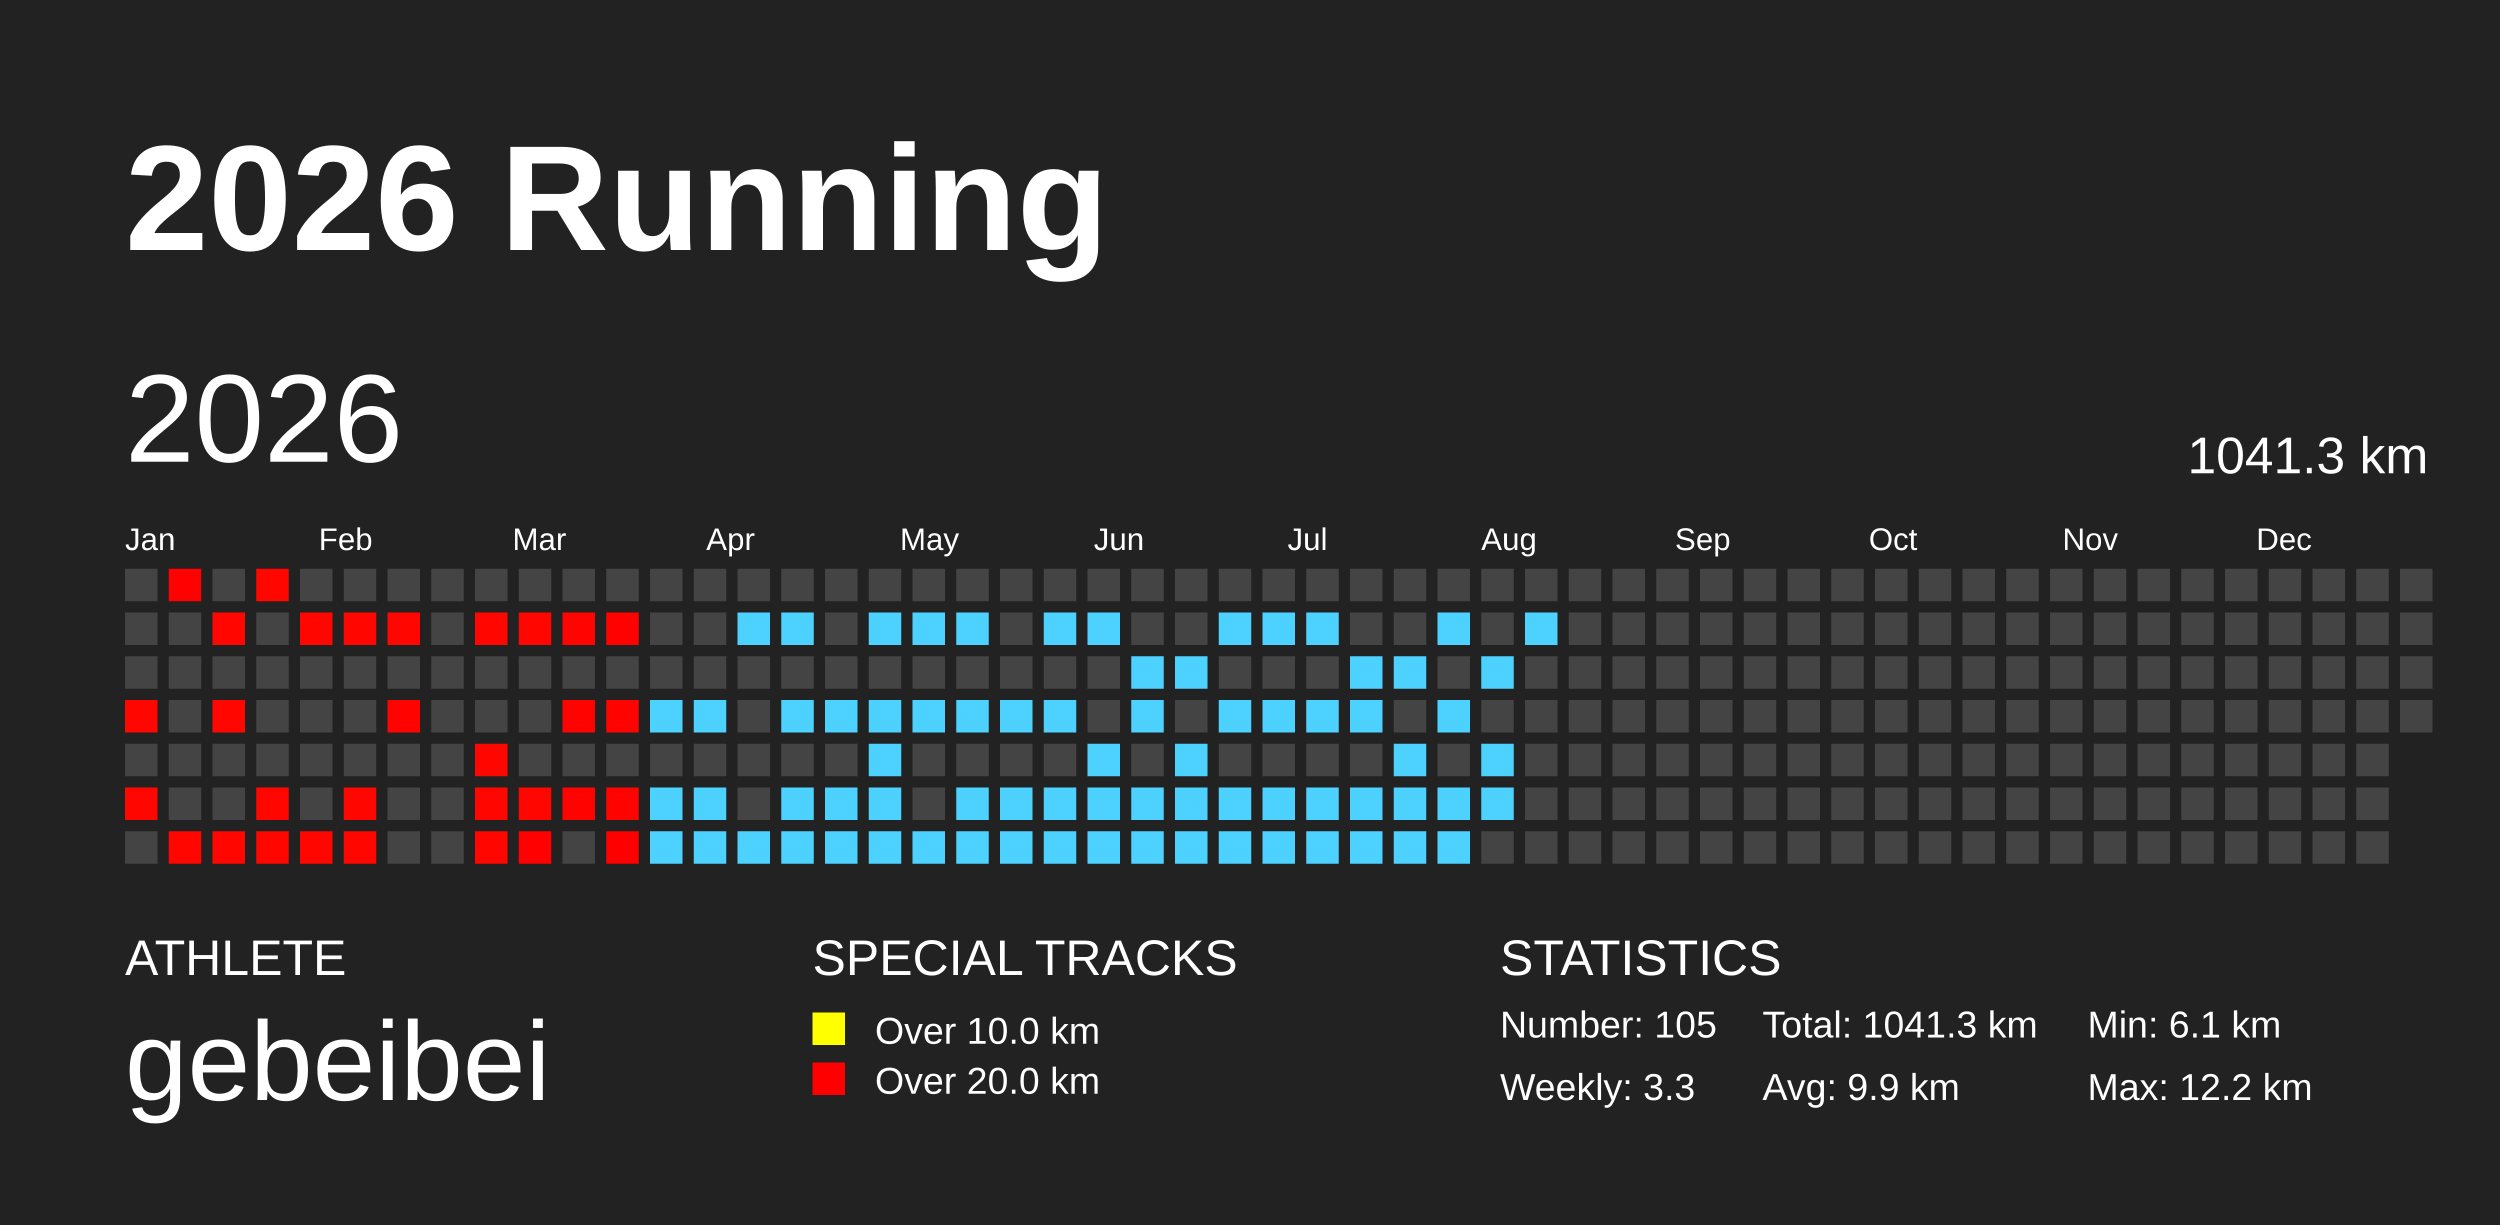
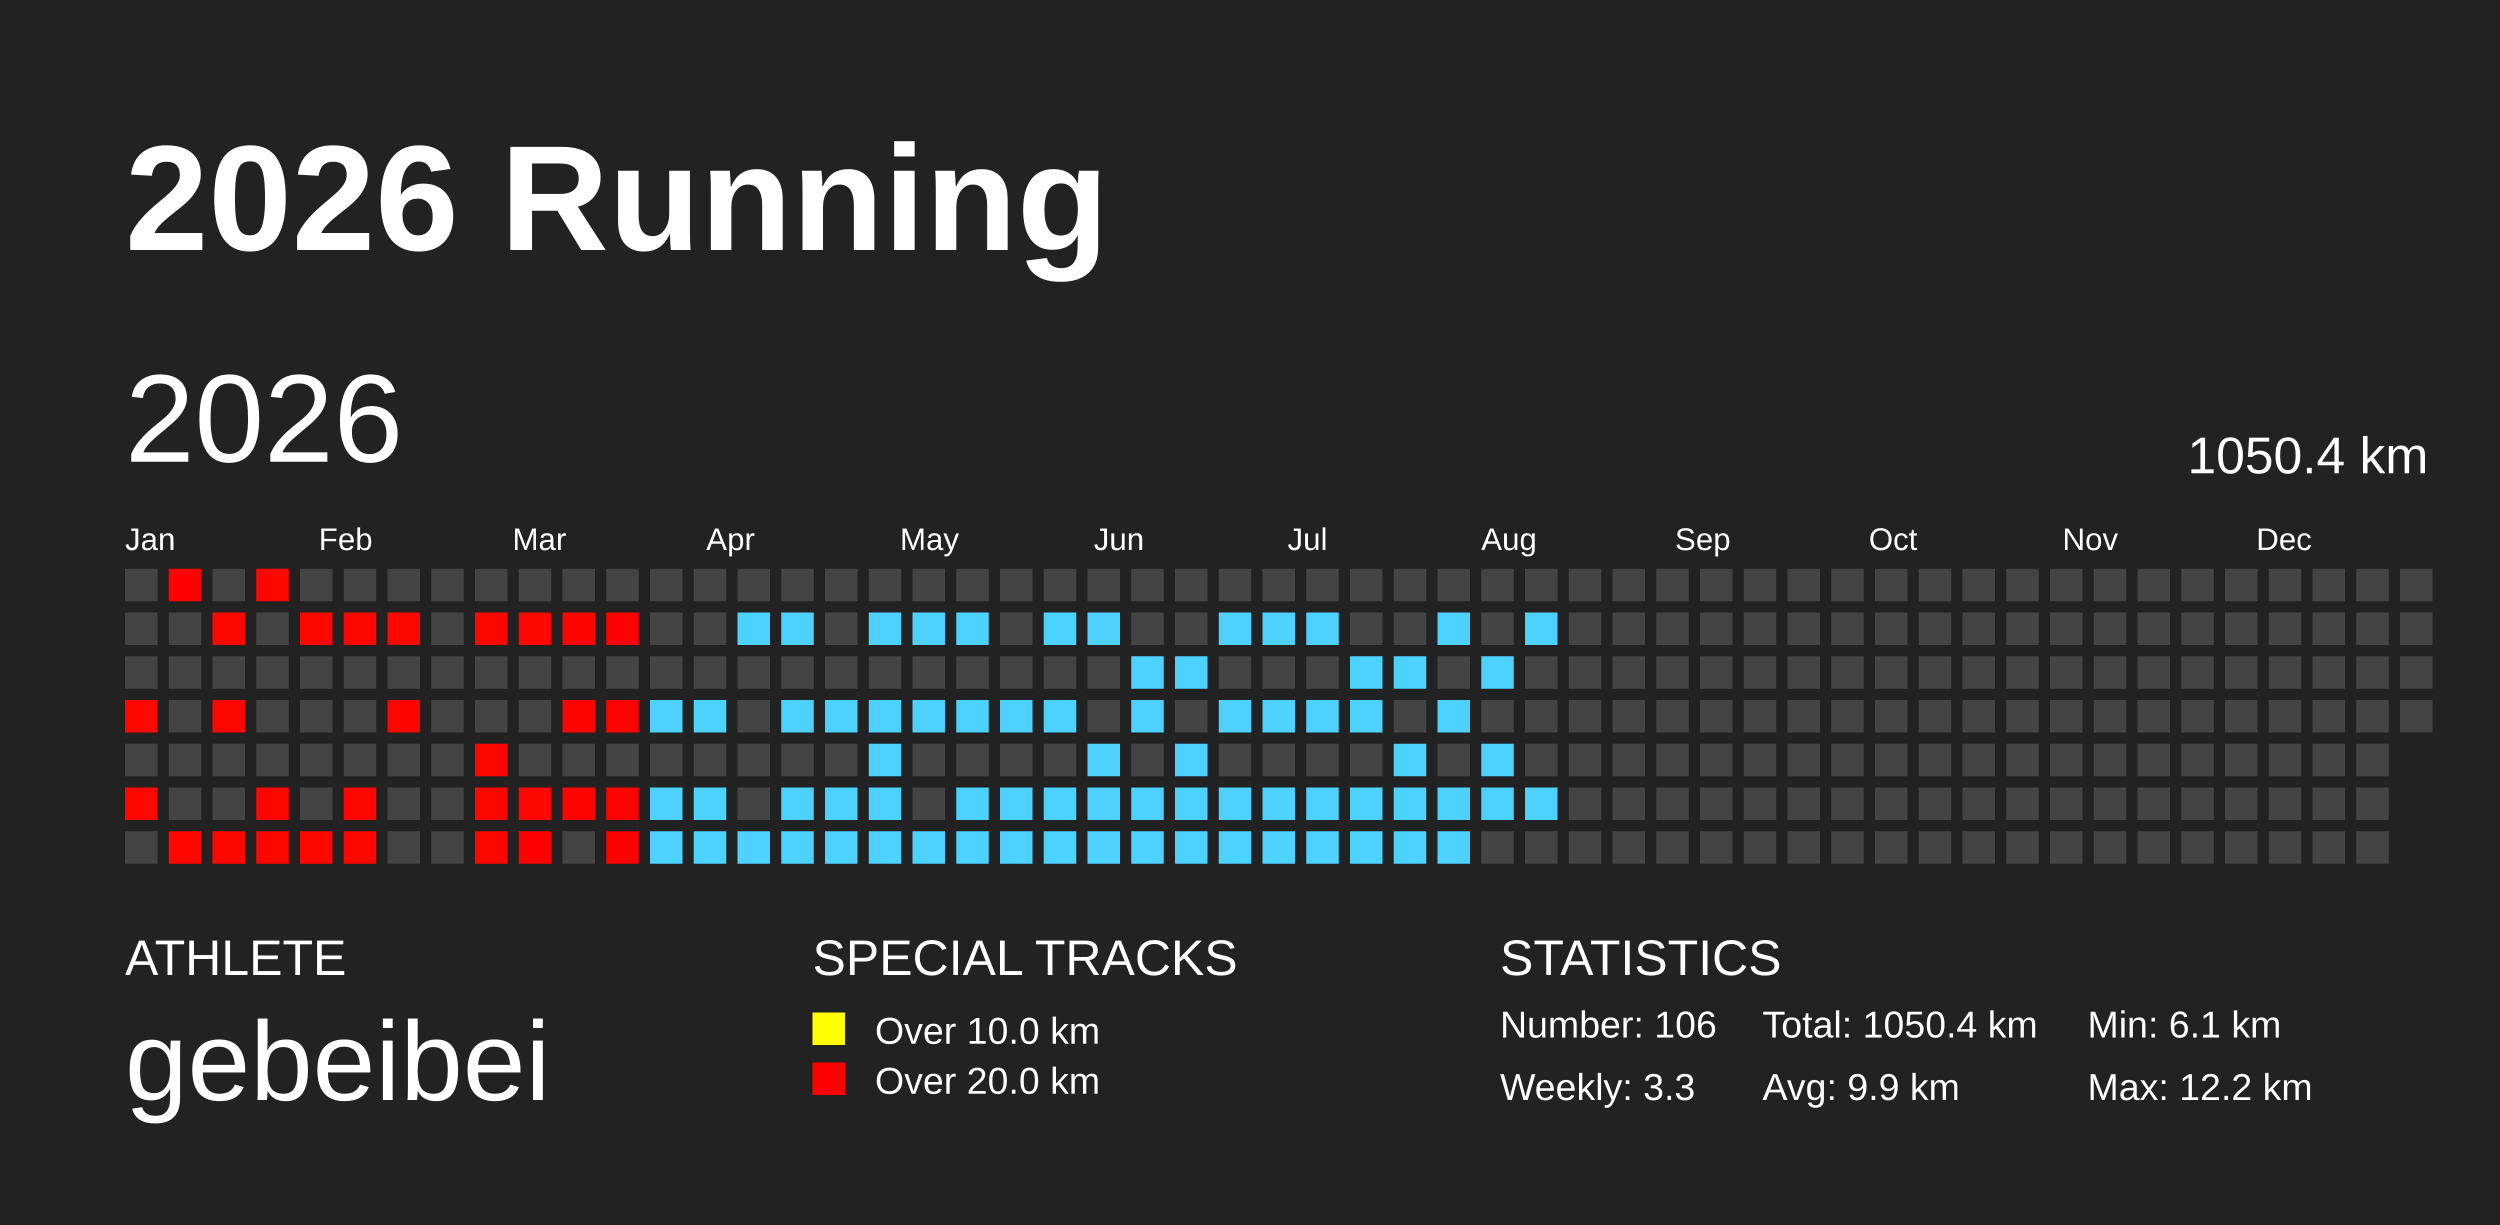
<svg xmlns="http://www.w3.org/2000/svg" baseProfile="full" height="98mm" version="1.1" viewBox="0,0,200,98" width="200mm">
  <defs />
  <rect fill="#222222" height="98" width="200" x="0" y="0" />
  <text fill="#FFFFFF" style="font-size:12px; font-family:Arial; font-weight:bold;" x="10" y="20">2026 Running</text>
  <text fill="#FFFFFF" style="font-size:4px; font-family:Arial" x="10" y="78">ATHLETE</text>
  <text fill="#FFFFFF" style="font-size:9px; font-family:Arial" x="10" y="88">gebeibei</text>
  <text fill="#FFFFFF" style="font-size:4px; font-family:Arial" x="65" y="78">SPECIAL TRACKS</text>
  <rect fill="yellow" height="2.6" width="2.6" x="65" y="81" />
  <text fill="#FFFFFF" style="font-size:3px; font-family:Arial" x="70" y="83.5">Over 10.0 km</text>
  <rect fill="red" height="2.6" width="2.6" x="65" y="85" />
  <text fill="#FFFFFF" style="font-size:3px; font-family:Arial" x="70" y="87.5">Over 20.0 km</text>
  <text fill="#FFFFFF" style="font-size:4px; font-family:Arial" x="120" y="78">STATISTICS</text>
-   <text fill="#FFFFFF" style="font-size:3px; font-family:Arial" x="120" y="83">Number: 105</text>
+   <text fill="#FFFFFF" style="font-size:3px; font-family:Arial" x="120" y="83">Number: 106</text>
  <text fill="#FFFFFF" style="font-size:3px; font-family:Arial" x="120" y="88">Weekly: 3.3</text>
-   <text fill="#FFFFFF" style="font-size:3px; font-family:Arial" x="141" y="83">Total: 1041.3 km</text>
+   <text fill="#FFFFFF" style="font-size:3px; font-family:Arial" x="141" y="83">Total: 1050.4 km</text>
  <text fill="#FFFFFF" style="font-size:3px; font-family:Arial" x="141" y="88">Avg: 9.9 km</text>
  <text fill="#FFFFFF" style="font-size:3px; font-family:Arial" x="167" y="83">Min: 6.1 km</text>
  <text fill="#FFFFFF" style="font-size:3px; font-family:Arial" x="167" y="88">Max: 12.2 km</text>
  <text dominant-baseline="hanging" fill="#FFFFFF" style="font-size:10.0px; font-family:Arial;" x="10" y="30">2026</text>
-   <text dominant-baseline="hanging" fill="#FFFFFF" style="font-size:4.125px; font-family:Arial;" x="175" y="35">1041.3 km</text>
+   <text dominant-baseline="hanging" fill="#FFFFFF" style="font-size:4.125px; font-family:Arial;" x="175" y="35">1050.4 km</text>
  <text fill="#FFFFFF" style="font-size:2.5px; font-family:Arial" x="10.0" y="44">Jan</text>
  <text fill="#FFFFFF" style="font-size:2.5px; font-family:Arial" x="25.5" y="44">Feb</text>
  <text fill="#FFFFFF" style="font-size:2.5px; font-family:Arial" x="41.0" y="44">Mar</text>
  <text fill="#FFFFFF" style="font-size:2.5px; font-family:Arial" x="56.5" y="44">Apr</text>
  <text fill="#FFFFFF" style="font-size:2.5px; font-family:Arial" x="72.0" y="44">May</text>
  <text fill="#FFFFFF" style="font-size:2.5px; font-family:Arial" x="87.5" y="44">Jun</text>
  <text fill="#FFFFFF" style="font-size:2.5px; font-family:Arial" x="103.0" y="44">Jul</text>
  <text fill="#FFFFFF" style="font-size:2.5px; font-family:Arial" x="118.5" y="44">Aug</text>
  <text fill="#FFFFFF" style="font-size:2.5px; font-family:Arial" x="134.0" y="44">Sep</text>
  <text fill="#FFFFFF" style="font-size:2.5px; font-family:Arial" x="149.5" y="44">Oct</text>
  <text fill="#FFFFFF" style="font-size:2.5px; font-family:Arial" x="165.0" y="44">Nov</text>
  <text fill="#FFFFFF" style="font-size:2.5px; font-family:Arial" x="180.5" y="44">Dec</text>
  <rect fill="#444444" height="2.6" width="2.6" x="10.0" y="45.5" />
  <rect fill="#444444" height="2.6" width="2.6" x="10.0" y="49.0" />
  <rect fill="#444444" height="2.6" width="2.6" x="10.0" y="52.5" />
  <rect fill="#ff0600" height="2.6" width="2.6" x="10.0" y="56.0" />
  <rect fill="#444444" height="2.6" width="2.6" x="10.0" y="59.5" />
  <rect fill="#ff0700" height="2.6" width="2.6" x="10.0" y="63.0" />
  <rect fill="#444444" height="2.6" width="2.6" x="10.0" y="66.5" />
  <rect fill="#ff0100" height="2.6" width="2.6" x="13.5" y="45.5" />
  <rect fill="#444444" height="2.6" width="2.6" x="13.5" y="49.0" />
  <rect fill="#444444" height="2.6" width="2.6" x="13.5" y="52.5" />
  <rect fill="#444444" height="2.6" width="2.6" x="13.5" y="56.0" />
  <rect fill="#444444" height="2.6" width="2.6" x="13.5" y="59.5" />
  <rect fill="#444444" height="2.6" width="2.6" x="13.5" y="63.0" />
  <rect fill="#ff0600" height="2.6" width="2.6" x="13.5" y="66.5" />
  <rect fill="#444444" height="2.6" width="2.6" x="17.0" y="45.5" />
  <rect fill="#ff0700" height="2.6" width="2.6" x="17.0" y="49.0" />
  <rect fill="#444444" height="2.6" width="2.6" x="17.0" y="52.5" />
  <rect fill="#ff0700" height="2.6" width="2.6" x="17.0" y="56.0" />
  <rect fill="#444444" height="2.6" width="2.6" x="17.0" y="59.5" />
  <rect fill="#444444" height="2.6" width="2.6" x="17.0" y="63.0" />
  <rect fill="#ff0700" height="2.6" width="2.6" x="17.0" y="66.5" />
  <rect fill="#ff0700" height="2.6" width="2.6" x="20.5" y="45.5" />
  <rect fill="#444444" height="2.6" width="2.6" x="20.5" y="49.0" />
  <rect fill="#444444" height="2.6" width="2.6" x="20.5" y="52.5" />
  <rect fill="#444444" height="2.6" width="2.6" x="20.5" y="56.0" />
  <rect fill="#444444" height="2.6" width="2.6" x="20.5" y="59.5" />
  <rect fill="#ff0700" height="2.6" width="2.6" x="20.5" y="63.0" />
  <rect fill="#ff0600" height="2.6" width="2.6" x="20.5" y="66.5" />
  <rect fill="#444444" height="2.6" width="2.6" x="24.0" y="45.5" />
  <rect fill="#ff0700" height="2.6" width="2.6" x="24.0" y="49.0" />
  <rect fill="#444444" height="2.6" width="2.6" x="24.0" y="52.5" />
  <rect fill="#444444" height="2.6" width="2.6" x="24.0" y="56.0" />
  <rect fill="#444444" height="2.6" width="2.6" x="24.0" y="59.5" />
  <rect fill="#444444" height="2.6" width="2.6" x="24.0" y="63.0" />
  <rect fill="#ff0700" height="2.6" width="2.6" x="24.0" y="66.5" />
  <rect fill="#444444" height="2.6" width="2.6" x="27.5" y="45.5" />
  <rect fill="#ff0700" height="2.6" width="2.6" x="27.5" y="49.0" />
  <rect fill="#444444" height="2.6" width="2.6" x="27.5" y="52.5" />
  <rect fill="#444444" height="2.6" width="2.6" x="27.5" y="56.0" />
  <rect fill="#444444" height="2.6" width="2.6" x="27.5" y="59.5" />
  <rect fill="#ff0600" height="2.6" width="2.6" x="27.5" y="63.0" />
  <rect fill="#ff0700" height="2.6" width="2.6" x="27.5" y="66.5" />
  <rect fill="#444444" height="2.6" width="2.6" x="31.0" y="45.5" />
  <rect fill="#ff0600" height="2.6" width="2.6" x="31.0" y="49.0" />
  <rect fill="#444444" height="2.6" width="2.6" x="31.0" y="52.5" />
  <rect fill="#ff0300" height="2.6" width="2.6" x="31.0" y="56.0" />
  <rect fill="#444444" height="2.6" width="2.6" x="31.0" y="59.5" />
  <rect fill="#444444" height="2.6" width="2.6" x="31.0" y="63.0" />
  <rect fill="#444444" height="2.6" width="2.6" x="31.0" y="66.5" />
  <rect fill="#444444" height="2.6" width="2.6" x="34.5" y="45.5" />
  <rect fill="#444444" height="2.6" width="2.6" x="34.5" y="49.0" />
  <rect fill="#444444" height="2.6" width="2.6" x="34.5" y="52.5" />
  <rect fill="#444444" height="2.6" width="2.6" x="34.5" y="56.0" />
  <rect fill="#444444" height="2.6" width="2.6" x="34.5" y="59.5" />
  <rect fill="#444444" height="2.6" width="2.6" x="34.5" y="63.0" />
  <rect fill="#444444" height="2.6" width="2.6" x="34.5" y="66.5" />
  <rect fill="#444444" height="2.6" width="2.6" x="38.0" y="45.5" />
  <rect fill="#ff0600" height="2.6" width="2.6" x="38.0" y="49.0" />
  <rect fill="#444444" height="2.6" width="2.6" x="38.0" y="52.5" />
  <rect fill="#444444" height="2.6" width="2.6" x="38.0" y="56.0" />
  <rect fill="#ff0700" height="2.6" width="2.6" x="38.0" y="59.5" />
  <rect fill="#ff0700" height="2.6" width="2.6" x="38.0" y="63.0" />
  <rect fill="#ff0700" height="2.6" width="2.6" x="38.0" y="66.5" />
  <rect fill="#444444" height="2.6" width="2.6" x="41.5" y="45.5" />
  <rect fill="#ff0700" height="2.6" width="2.6" x="41.5" y="49.0" />
  <rect fill="#444444" height="2.6" width="2.6" x="41.5" y="52.5" />
  <rect fill="#444444" height="2.6" width="2.6" x="41.5" y="56.0" />
  <rect fill="#444444" height="2.6" width="2.6" x="41.5" y="59.5" />
  <rect fill="#ff0600" height="2.6" width="2.6" x="41.5" y="63.0" />
  <rect fill="#ff0100" height="2.6" width="2.6" x="41.5" y="66.5" />
  <rect fill="#444444" height="2.6" width="2.6" x="45.0" y="45.5" />
  <rect fill="#ff0400" height="2.6" width="2.6" x="45.0" y="49.0" />
  <rect fill="#444444" height="2.6" width="2.6" x="45.0" y="52.5" />
  <rect fill="#ff0300" height="2.6" width="2.6" x="45.0" y="56.0" />
  <rect fill="#444444" height="2.6" width="2.6" x="45.0" y="59.5" />
  <rect fill="#ff0300" height="2.6" width="2.6" x="45.0" y="63.0" />
  <rect fill="#444444" height="2.6" width="2.6" x="45.0" y="66.5" />
  <rect fill="#444444" height="2.6" width="2.6" x="48.5" y="45.5" />
  <rect fill="#ff0200" height="2.6" width="2.6" x="48.5" y="49.0" />
  <rect fill="#444444" height="2.6" width="2.6" x="48.5" y="52.5" />
  <rect fill="#ff0300" height="2.6" width="2.6" x="48.5" y="56.0" />
  <rect fill="#444444" height="2.6" width="2.6" x="48.5" y="59.5" />
  <rect fill="#ff0300" height="2.6" width="2.6" x="48.5" y="63.0" />
  <rect fill="#ff0000" height="2.6" width="2.6" x="48.5" y="66.5" />
  <rect fill="#444444" height="2.6" width="2.6" x="52.0" y="45.5" />
  <rect fill="#444444" height="2.6" width="2.6" x="52.0" y="49.0" />
  <rect fill="#444444" height="2.6" width="2.6" x="52.0" y="52.5" />
  <rect fill="#4dd2ff" height="2.6" width="2.6" x="52.0" y="56.0" />
  <rect fill="#444444" height="2.6" width="2.6" x="52.0" y="59.5" />
  <rect fill="#4dd2ff" height="2.6" width="2.6" x="52.0" y="63.0" />
  <rect fill="#4dd2ff" height="2.6" width="2.6" x="52.0" y="66.5" />
  <rect fill="#444444" height="2.6" width="2.6" x="55.5" y="45.5" />
  <rect fill="#444444" height="2.6" width="2.6" x="55.5" y="49.0" />
  <rect fill="#444444" height="2.6" width="2.6" x="55.5" y="52.5" />
  <rect fill="#4dd2ff" height="2.6" width="2.6" x="55.5" y="56.0" />
  <rect fill="#444444" height="2.6" width="2.6" x="55.5" y="59.5" />
  <rect fill="#4dd2ff" height="2.6" width="2.6" x="55.5" y="63.0" />
  <rect fill="#4dd2ff" height="2.6" width="2.6" x="55.5" y="66.5" />
  <rect fill="#444444" height="2.6" width="2.6" x="59.0" y="45.5" />
  <rect fill="#4dd2ff" height="2.6" width="2.6" x="59.0" y="49.0" />
  <rect fill="#444444" height="2.6" width="2.6" x="59.0" y="52.5" />
  <rect fill="#444444" height="2.6" width="2.6" x="59.0" y="56.0" />
  <rect fill="#444444" height="2.6" width="2.6" x="59.0" y="59.5" />
  <rect fill="#444444" height="2.6" width="2.6" x="59.0" y="63.0" />
  <rect fill="#4dd2ff" height="2.6" width="2.6" x="59.0" y="66.5" />
  <rect fill="#444444" height="2.6" width="2.6" x="62.5" y="45.5" />
  <rect fill="#4dd2ff" height="2.6" width="2.6" x="62.5" y="49.0" />
  <rect fill="#444444" height="2.6" width="2.6" x="62.5" y="52.5" />
  <rect fill="#4dd2ff" height="2.6" width="2.6" x="62.5" y="56.0" />
  <rect fill="#444444" height="2.6" width="2.6" x="62.5" y="59.5" />
  <rect fill="#4dd2ff" height="2.6" width="2.6" x="62.5" y="63.0" />
  <rect fill="#4dd2ff" height="2.6" width="2.6" x="62.5" y="66.5" />
  <rect fill="#444444" height="2.6" width="2.6" x="66.0" y="45.5" />
  <rect fill="#444444" height="2.6" width="2.6" x="66.0" y="49.0" />
  <rect fill="#444444" height="2.6" width="2.6" x="66.0" y="52.5" />
  <rect fill="#4dd2ff" height="2.6" width="2.6" x="66.0" y="56.0" />
  <rect fill="#444444" height="2.6" width="2.6" x="66.0" y="59.5" />
  <rect fill="#4dd2ff" height="2.6" width="2.6" x="66.0" y="63.0" />
  <rect fill="#4dd2ff" height="2.6" width="2.6" x="66.0" y="66.5" />
  <rect fill="#444444" height="2.6" width="2.6" x="69.5" y="45.5" />
  <rect fill="#4dd2ff" height="2.6" width="2.6" x="69.5" y="49.0" />
  <rect fill="#444444" height="2.6" width="2.6" x="69.5" y="52.5" />
  <rect fill="#4dd2ff" height="2.6" width="2.6" x="69.5" y="56.0" />
  <rect fill="#4dd2ff" height="2.6" width="2.6" x="69.5" y="59.5" />
  <rect fill="#4dd2ff" height="2.6" width="2.6" x="69.5" y="63.0" />
  <rect fill="#4dd2ff" height="2.6" width="2.6" x="69.5" y="66.5" />
  <rect fill="#444444" height="2.6" width="2.6" x="73.0" y="45.5" />
  <rect fill="#4dd2ff" height="2.6" width="2.6" x="73.0" y="49.0" />
  <rect fill="#444444" height="2.6" width="2.6" x="73.0" y="52.5" />
  <rect fill="#4dd2ff" height="2.6" width="2.6" x="73.0" y="56.0" />
  <rect fill="#444444" height="2.6" width="2.6" x="73.0" y="59.5" />
  <rect fill="#444444" height="2.6" width="2.6" x="73.0" y="63.0" />
  <rect fill="#4dd2ff" height="2.6" width="2.6" x="73.0" y="66.5" />
  <rect fill="#444444" height="2.6" width="2.6" x="76.5" y="45.5" />
  <rect fill="#4dd2ff" height="2.6" width="2.6" x="76.5" y="49.0" />
  <rect fill="#444444" height="2.6" width="2.6" x="76.5" y="52.5" />
  <rect fill="#4dd2ff" height="2.6" width="2.6" x="76.5" y="56.0" />
  <rect fill="#444444" height="2.6" width="2.6" x="76.5" y="59.5" />
  <rect fill="#4dd2ff" height="2.6" width="2.6" x="76.5" y="63.0" />
  <rect fill="#4dd2ff" height="2.6" width="2.6" x="76.5" y="66.5" />
  <rect fill="#444444" height="2.6" width="2.6" x="80.0" y="45.5" />
  <rect fill="#444444" height="2.6" width="2.6" x="80.0" y="49.0" />
  <rect fill="#444444" height="2.6" width="2.6" x="80.0" y="52.5" />
  <rect fill="#4dd2ff" height="2.6" width="2.6" x="80.0" y="56.0" />
  <rect fill="#444444" height="2.6" width="2.6" x="80.0" y="59.5" />
  <rect fill="#4dd2ff" height="2.6" width="2.6" x="80.0" y="63.0" />
  <rect fill="#4dd2ff" height="2.6" width="2.6" x="80.0" y="66.5" />
  <rect fill="#444444" height="2.6" width="2.6" x="83.5" y="45.5" />
  <rect fill="#4dd2ff" height="2.6" width="2.6" x="83.5" y="49.0" />
  <rect fill="#444444" height="2.6" width="2.6" x="83.5" y="52.5" />
  <rect fill="#4dd2ff" height="2.6" width="2.6" x="83.5" y="56.0" />
  <rect fill="#444444" height="2.6" width="2.6" x="83.5" y="59.5" />
  <rect fill="#4dd2ff" height="2.6" width="2.6" x="83.5" y="63.0" />
  <rect fill="#4dd2ff" height="2.6" width="2.6" x="83.5" y="66.5" />
  <rect fill="#444444" height="2.6" width="2.6" x="87.0" y="45.5" />
  <rect fill="#4dd2ff" height="2.6" width="2.6" x="87.0" y="49.0" />
  <rect fill="#444444" height="2.6" width="2.6" x="87.0" y="52.5" />
  <rect fill="#444444" height="2.6" width="2.6" x="87.0" y="56.0" />
  <rect fill="#4dd2ff" height="2.6" width="2.6" x="87.0" y="59.5" />
  <rect fill="#4dd2ff" height="2.6" width="2.6" x="87.0" y="63.0" />
  <rect fill="#4dd2ff" height="2.6" width="2.6" x="87.0" y="66.5" />
  <rect fill="#444444" height="2.6" width="2.6" x="90.5" y="45.5" />
  <rect fill="#444444" height="2.6" width="2.6" x="90.5" y="49.0" />
  <rect fill="#4dd2ff" height="2.6" width="2.6" x="90.5" y="52.5" />
  <rect fill="#4dd2ff" height="2.6" width="2.6" x="90.5" y="56.0" />
  <rect fill="#444444" height="2.6" width="2.6" x="90.5" y="59.5" />
  <rect fill="#4dd2ff" height="2.6" width="2.6" x="90.5" y="63.0" />
  <rect fill="#4dd2ff" height="2.6" width="2.6" x="90.5" y="66.5" />
  <rect fill="#444444" height="2.6" width="2.6" x="94.0" y="45.5" />
  <rect fill="#444444" height="2.6" width="2.6" x="94.0" y="49.0" />
  <rect fill="#4dd2ff" height="2.6" width="2.6" x="94.0" y="52.5" />
  <rect fill="#444444" height="2.6" width="2.6" x="94.0" y="56.0" />
  <rect fill="#4dd2ff" height="2.6" width="2.6" x="94.0" y="59.5" />
  <rect fill="#4dd2ff" height="2.6" width="2.6" x="94.0" y="63.0" />
  <rect fill="#4dd2ff" height="2.6" width="2.6" x="94.0" y="66.5" />
  <rect fill="#444444" height="2.6" width="2.6" x="97.5" y="45.5" />
  <rect fill="#4dd2ff" height="2.6" width="2.6" x="97.5" y="49.0" />
  <rect fill="#444444" height="2.6" width="2.6" x="97.5" y="52.5" />
  <rect fill="#4dd2ff" height="2.6" width="2.6" x="97.5" y="56.0" />
  <rect fill="#444444" height="2.6" width="2.6" x="97.5" y="59.5" />
  <rect fill="#4dd2ff" height="2.6" width="2.6" x="97.5" y="63.0" />
  <rect fill="#4dd2ff" height="2.6" width="2.6" x="97.5" y="66.5" />
  <rect fill="#444444" height="2.6" width="2.6" x="101.0" y="45.5" />
  <rect fill="#4dd2ff" height="2.6" width="2.6" x="101.0" y="49.0" />
  <rect fill="#444444" height="2.6" width="2.6" x="101.0" y="52.5" />
  <rect fill="#4dd2ff" height="2.6" width="2.6" x="101.0" y="56.0" />
  <rect fill="#444444" height="2.6" width="2.6" x="101.0" y="59.5" />
  <rect fill="#4dd2ff" height="2.6" width="2.6" x="101.0" y="63.0" />
  <rect fill="#4dd2ff" height="2.6" width="2.6" x="101.0" y="66.5" />
  <rect fill="#444444" height="2.6" width="2.6" x="104.5" y="45.5" />
  <rect fill="#4dd2ff" height="2.6" width="2.6" x="104.5" y="49.0" />
  <rect fill="#444444" height="2.6" width="2.6" x="104.5" y="52.5" />
  <rect fill="#4dd2ff" height="2.6" width="2.6" x="104.5" y="56.0" />
  <rect fill="#444444" height="2.6" width="2.6" x="104.5" y="59.5" />
  <rect fill="#4dd2ff" height="2.6" width="2.6" x="104.5" y="63.0" />
  <rect fill="#4dd2ff" height="2.6" width="2.6" x="104.5" y="66.5" />
  <rect fill="#444444" height="2.6" width="2.6" x="108.0" y="45.5" />
  <rect fill="#444444" height="2.6" width="2.6" x="108.0" y="49.0" />
  <rect fill="#4dd2ff" height="2.6" width="2.6" x="108.0" y="52.5" />
  <rect fill="#4dd2ff" height="2.6" width="2.6" x="108.0" y="56.0" />
  <rect fill="#444444" height="2.6" width="2.6" x="108.0" y="59.5" />
  <rect fill="#4dd2ff" height="2.6" width="2.6" x="108.0" y="63.0" />
  <rect fill="#4dd2ff" height="2.6" width="2.6" x="108.0" y="66.5" />
  <rect fill="#444444" height="2.6" width="2.6" x="111.5" y="45.5" />
  <rect fill="#444444" height="2.6" width="2.6" x="111.5" y="49.0" />
  <rect fill="#4dd2ff" height="2.6" width="2.6" x="111.5" y="52.5" />
  <rect fill="#444444" height="2.6" width="2.6" x="111.5" y="56.0" />
  <rect fill="#4dd2ff" height="2.6" width="2.6" x="111.5" y="59.5" />
  <rect fill="#4dd2ff" height="2.6" width="2.6" x="111.5" y="63.0" />
  <rect fill="#4dd2ff" height="2.6" width="2.6" x="111.5" y="66.5" />
  <rect fill="#444444" height="2.6" width="2.6" x="115.0" y="45.5" />
  <rect fill="#4dd2ff" height="2.6" width="2.6" x="115.0" y="49.0" />
  <rect fill="#444444" height="2.6" width="2.6" x="115.0" y="52.5" />
  <rect fill="#4dd2ff" height="2.6" width="2.6" x="115.0" y="56.0" />
  <rect fill="#444444" height="2.6" width="2.6" x="115.0" y="59.5" />
  <rect fill="#4dd2ff" height="2.6" width="2.6" x="115.0" y="63.0" />
  <rect fill="#4dd2ff" height="2.6" width="2.6" x="115.0" y="66.5" />
  <rect fill="#444444" height="2.6" width="2.6" x="118.5" y="45.5" />
  <rect fill="#444444" height="2.6" width="2.6" x="118.5" y="49.0" />
  <rect fill="#4dd2ff" height="2.6" width="2.6" x="118.5" y="52.5" />
  <rect fill="#444444" height="2.6" width="2.6" x="118.5" y="56.0" />
  <rect fill="#4dd2ff" height="2.6" width="2.6" x="118.5" y="59.5" />
  <rect fill="#4dd2ff" height="2.6" width="2.6" x="118.5" y="63.0" />
  <rect fill="#444444" height="2.6" width="2.6" x="118.5" y="66.5" />
  <rect fill="#444444" height="2.6" width="2.6" x="122.0" y="45.5" />
  <rect fill="#4dd2ff" height="2.6" width="2.6" x="122.0" y="49.0" />
  <rect fill="#444444" height="2.6" width="2.6" x="122.0" y="52.5" />
  <rect fill="#444444" height="2.6" width="2.6" x="122.0" y="56.0" />
  <rect fill="#444444" height="2.6" width="2.6" x="122.0" y="59.5" />
-   <rect fill="#444444" height="2.6" width="2.6" x="122.0" y="63.0" />
+   <rect fill="#4dd2ff" height="2.6" width="2.6" x="122.0" y="63.0" />
  <rect fill="#444444" height="2.6" width="2.6" x="122.0" y="66.5" />
  <rect fill="#444444" height="2.6" width="2.6" x="125.5" y="45.5" />
  <rect fill="#444444" height="2.6" width="2.6" x="125.5" y="49.0" />
  <rect fill="#444444" height="2.6" width="2.6" x="125.5" y="52.5" />
  <rect fill="#444444" height="2.6" width="2.6" x="125.5" y="56.0" />
  <rect fill="#444444" height="2.6" width="2.6" x="125.5" y="59.5" />
  <rect fill="#444444" height="2.6" width="2.6" x="125.5" y="63.0" />
  <rect fill="#444444" height="2.6" width="2.6" x="125.5" y="66.5" />
  <rect fill="#444444" height="2.6" width="2.6" x="129.0" y="45.5" />
  <rect fill="#444444" height="2.6" width="2.6" x="129.0" y="49.0" />
  <rect fill="#444444" height="2.6" width="2.6" x="129.0" y="52.5" />
  <rect fill="#444444" height="2.6" width="2.6" x="129.0" y="56.0" />
  <rect fill="#444444" height="2.6" width="2.6" x="129.0" y="59.5" />
  <rect fill="#444444" height="2.6" width="2.6" x="129.0" y="63.0" />
  <rect fill="#444444" height="2.6" width="2.6" x="129.0" y="66.5" />
  <rect fill="#444444" height="2.6" width="2.6" x="132.5" y="45.5" />
  <rect fill="#444444" height="2.6" width="2.6" x="132.5" y="49.0" />
  <rect fill="#444444" height="2.6" width="2.6" x="132.5" y="52.5" />
  <rect fill="#444444" height="2.6" width="2.6" x="132.5" y="56.0" />
  <rect fill="#444444" height="2.6" width="2.6" x="132.5" y="59.5" />
  <rect fill="#444444" height="2.6" width="2.6" x="132.5" y="63.0" />
  <rect fill="#444444" height="2.6" width="2.6" x="132.5" y="66.5" />
  <rect fill="#444444" height="2.6" width="2.6" x="136.0" y="45.5" />
  <rect fill="#444444" height="2.6" width="2.6" x="136.0" y="49.0" />
  <rect fill="#444444" height="2.6" width="2.6" x="136.0" y="52.5" />
  <rect fill="#444444" height="2.6" width="2.6" x="136.0" y="56.0" />
  <rect fill="#444444" height="2.6" width="2.6" x="136.0" y="59.5" />
  <rect fill="#444444" height="2.6" width="2.6" x="136.0" y="63.0" />
  <rect fill="#444444" height="2.6" width="2.6" x="136.0" y="66.5" />
  <rect fill="#444444" height="2.6" width="2.6" x="139.5" y="45.5" />
  <rect fill="#444444" height="2.6" width="2.6" x="139.5" y="49.0" />
  <rect fill="#444444" height="2.6" width="2.6" x="139.5" y="52.5" />
  <rect fill="#444444" height="2.6" width="2.6" x="139.5" y="56.0" />
  <rect fill="#444444" height="2.6" width="2.6" x="139.5" y="59.5" />
  <rect fill="#444444" height="2.6" width="2.6" x="139.5" y="63.0" />
  <rect fill="#444444" height="2.6" width="2.6" x="139.5" y="66.5" />
  <rect fill="#444444" height="2.6" width="2.6" x="143.0" y="45.5" />
  <rect fill="#444444" height="2.6" width="2.6" x="143.0" y="49.0" />
  <rect fill="#444444" height="2.6" width="2.6" x="143.0" y="52.5" />
  <rect fill="#444444" height="2.6" width="2.6" x="143.0" y="56.0" />
  <rect fill="#444444" height="2.6" width="2.6" x="143.0" y="59.5" />
  <rect fill="#444444" height="2.6" width="2.6" x="143.0" y="63.0" />
  <rect fill="#444444" height="2.6" width="2.6" x="143.0" y="66.5" />
  <rect fill="#444444" height="2.6" width="2.6" x="146.5" y="45.5" />
  <rect fill="#444444" height="2.6" width="2.6" x="146.5" y="49.0" />
  <rect fill="#444444" height="2.6" width="2.6" x="146.5" y="52.5" />
  <rect fill="#444444" height="2.6" width="2.6" x="146.5" y="56.0" />
  <rect fill="#444444" height="2.6" width="2.6" x="146.5" y="59.5" />
  <rect fill="#444444" height="2.6" width="2.6" x="146.5" y="63.0" />
  <rect fill="#444444" height="2.6" width="2.6" x="146.5" y="66.5" />
  <rect fill="#444444" height="2.6" width="2.6" x="150.0" y="45.5" />
  <rect fill="#444444" height="2.6" width="2.6" x="150.0" y="49.0" />
  <rect fill="#444444" height="2.6" width="2.6" x="150.0" y="52.5" />
  <rect fill="#444444" height="2.6" width="2.6" x="150.0" y="56.0" />
  <rect fill="#444444" height="2.6" width="2.6" x="150.0" y="59.5" />
  <rect fill="#444444" height="2.6" width="2.6" x="150.0" y="63.0" />
  <rect fill="#444444" height="2.6" width="2.6" x="150.0" y="66.5" />
  <rect fill="#444444" height="2.6" width="2.6" x="153.5" y="45.5" />
  <rect fill="#444444" height="2.6" width="2.6" x="153.5" y="49.0" />
  <rect fill="#444444" height="2.6" width="2.6" x="153.5" y="52.5" />
  <rect fill="#444444" height="2.6" width="2.6" x="153.5" y="56.0" />
  <rect fill="#444444" height="2.6" width="2.6" x="153.5" y="59.5" />
  <rect fill="#444444" height="2.6" width="2.6" x="153.5" y="63.0" />
  <rect fill="#444444" height="2.6" width="2.6" x="153.5" y="66.5" />
  <rect fill="#444444" height="2.6" width="2.6" x="157.0" y="45.5" />
  <rect fill="#444444" height="2.6" width="2.6" x="157.0" y="49.0" />
  <rect fill="#444444" height="2.6" width="2.6" x="157.0" y="52.5" />
  <rect fill="#444444" height="2.6" width="2.6" x="157.0" y="56.0" />
  <rect fill="#444444" height="2.6" width="2.6" x="157.0" y="59.5" />
  <rect fill="#444444" height="2.6" width="2.6" x="157.0" y="63.0" />
  <rect fill="#444444" height="2.6" width="2.6" x="157.0" y="66.5" />
  <rect fill="#444444" height="2.6" width="2.6" x="160.5" y="45.5" />
  <rect fill="#444444" height="2.6" width="2.6" x="160.5" y="49.0" />
  <rect fill="#444444" height="2.6" width="2.6" x="160.5" y="52.5" />
  <rect fill="#444444" height="2.6" width="2.6" x="160.5" y="56.0" />
  <rect fill="#444444" height="2.6" width="2.6" x="160.5" y="59.5" />
  <rect fill="#444444" height="2.6" width="2.6" x="160.5" y="63.0" />
  <rect fill="#444444" height="2.6" width="2.6" x="160.5" y="66.5" />
  <rect fill="#444444" height="2.6" width="2.6" x="164.0" y="45.5" />
  <rect fill="#444444" height="2.6" width="2.6" x="164.0" y="49.0" />
  <rect fill="#444444" height="2.6" width="2.6" x="164.0" y="52.5" />
  <rect fill="#444444" height="2.6" width="2.6" x="164.0" y="56.0" />
  <rect fill="#444444" height="2.6" width="2.6" x="164.0" y="59.5" />
  <rect fill="#444444" height="2.6" width="2.6" x="164.0" y="63.0" />
  <rect fill="#444444" height="2.6" width="2.6" x="164.0" y="66.5" />
  <rect fill="#444444" height="2.6" width="2.6" x="167.5" y="45.5" />
  <rect fill="#444444" height="2.6" width="2.6" x="167.5" y="49.0" />
  <rect fill="#444444" height="2.6" width="2.6" x="167.5" y="52.5" />
  <rect fill="#444444" height="2.6" width="2.6" x="167.5" y="56.0" />
  <rect fill="#444444" height="2.6" width="2.6" x="167.5" y="59.5" />
  <rect fill="#444444" height="2.6" width="2.6" x="167.5" y="63.0" />
  <rect fill="#444444" height="2.6" width="2.6" x="167.5" y="66.5" />
  <rect fill="#444444" height="2.6" width="2.6" x="171.0" y="45.5" />
  <rect fill="#444444" height="2.6" width="2.6" x="171.0" y="49.0" />
  <rect fill="#444444" height="2.6" width="2.6" x="171.0" y="52.5" />
  <rect fill="#444444" height="2.6" width="2.6" x="171.0" y="56.0" />
  <rect fill="#444444" height="2.6" width="2.6" x="171.0" y="59.5" />
  <rect fill="#444444" height="2.6" width="2.6" x="171.0" y="63.0" />
  <rect fill="#444444" height="2.6" width="2.6" x="171.0" y="66.5" />
  <rect fill="#444444" height="2.6" width="2.6" x="174.5" y="45.5" />
  <rect fill="#444444" height="2.6" width="2.6" x="174.5" y="49.0" />
  <rect fill="#444444" height="2.6" width="2.6" x="174.5" y="52.5" />
  <rect fill="#444444" height="2.6" width="2.6" x="174.5" y="56.0" />
  <rect fill="#444444" height="2.6" width="2.6" x="174.5" y="59.5" />
  <rect fill="#444444" height="2.6" width="2.6" x="174.5" y="63.0" />
  <rect fill="#444444" height="2.6" width="2.6" x="174.5" y="66.5" />
  <rect fill="#444444" height="2.6" width="2.6" x="178.0" y="45.5" />
  <rect fill="#444444" height="2.6" width="2.6" x="178.0" y="49.0" />
  <rect fill="#444444" height="2.6" width="2.6" x="178.0" y="52.5" />
  <rect fill="#444444" height="2.6" width="2.6" x="178.0" y="56.0" />
  <rect fill="#444444" height="2.6" width="2.6" x="178.0" y="59.5" />
  <rect fill="#444444" height="2.6" width="2.6" x="178.0" y="63.0" />
  <rect fill="#444444" height="2.6" width="2.6" x="178.0" y="66.5" />
  <rect fill="#444444" height="2.6" width="2.6" x="181.5" y="45.5" />
  <rect fill="#444444" height="2.6" width="2.6" x="181.5" y="49.0" />
  <rect fill="#444444" height="2.6" width="2.6" x="181.5" y="52.5" />
  <rect fill="#444444" height="2.6" width="2.6" x="181.5" y="56.0" />
  <rect fill="#444444" height="2.6" width="2.6" x="181.5" y="59.5" />
  <rect fill="#444444" height="2.6" width="2.6" x="181.5" y="63.0" />
  <rect fill="#444444" height="2.6" width="2.6" x="181.5" y="66.5" />
  <rect fill="#444444" height="2.6" width="2.6" x="185.0" y="45.5" />
  <rect fill="#444444" height="2.6" width="2.6" x="185.0" y="49.0" />
  <rect fill="#444444" height="2.6" width="2.6" x="185.0" y="52.5" />
  <rect fill="#444444" height="2.6" width="2.6" x="185.0" y="56.0" />
  <rect fill="#444444" height="2.6" width="2.6" x="185.0" y="59.5" />
  <rect fill="#444444" height="2.6" width="2.6" x="185.0" y="63.0" />
  <rect fill="#444444" height="2.6" width="2.6" x="185.0" y="66.5" />
  <rect fill="#444444" height="2.6" width="2.6" x="188.5" y="45.5" />
  <rect fill="#444444" height="2.6" width="2.6" x="188.5" y="49.0" />
  <rect fill="#444444" height="2.6" width="2.6" x="188.5" y="52.5" />
  <rect fill="#444444" height="2.6" width="2.6" x="188.5" y="56.0" />
  <rect fill="#444444" height="2.6" width="2.6" x="188.5" y="59.5" />
  <rect fill="#444444" height="2.6" width="2.6" x="188.5" y="63.0" />
  <rect fill="#444444" height="2.6" width="2.6" x="188.5" y="66.5" />
  <rect fill="#444444" height="2.6" width="2.6" x="192.0" y="45.5" />
  <rect fill="#444444" height="2.6" width="2.6" x="192.0" y="49.0" />
  <rect fill="#444444" height="2.6" width="2.6" x="192.0" y="52.5" />
  <rect fill="#444444" height="2.6" width="2.6" x="192.0" y="56.0" />
</svg>
